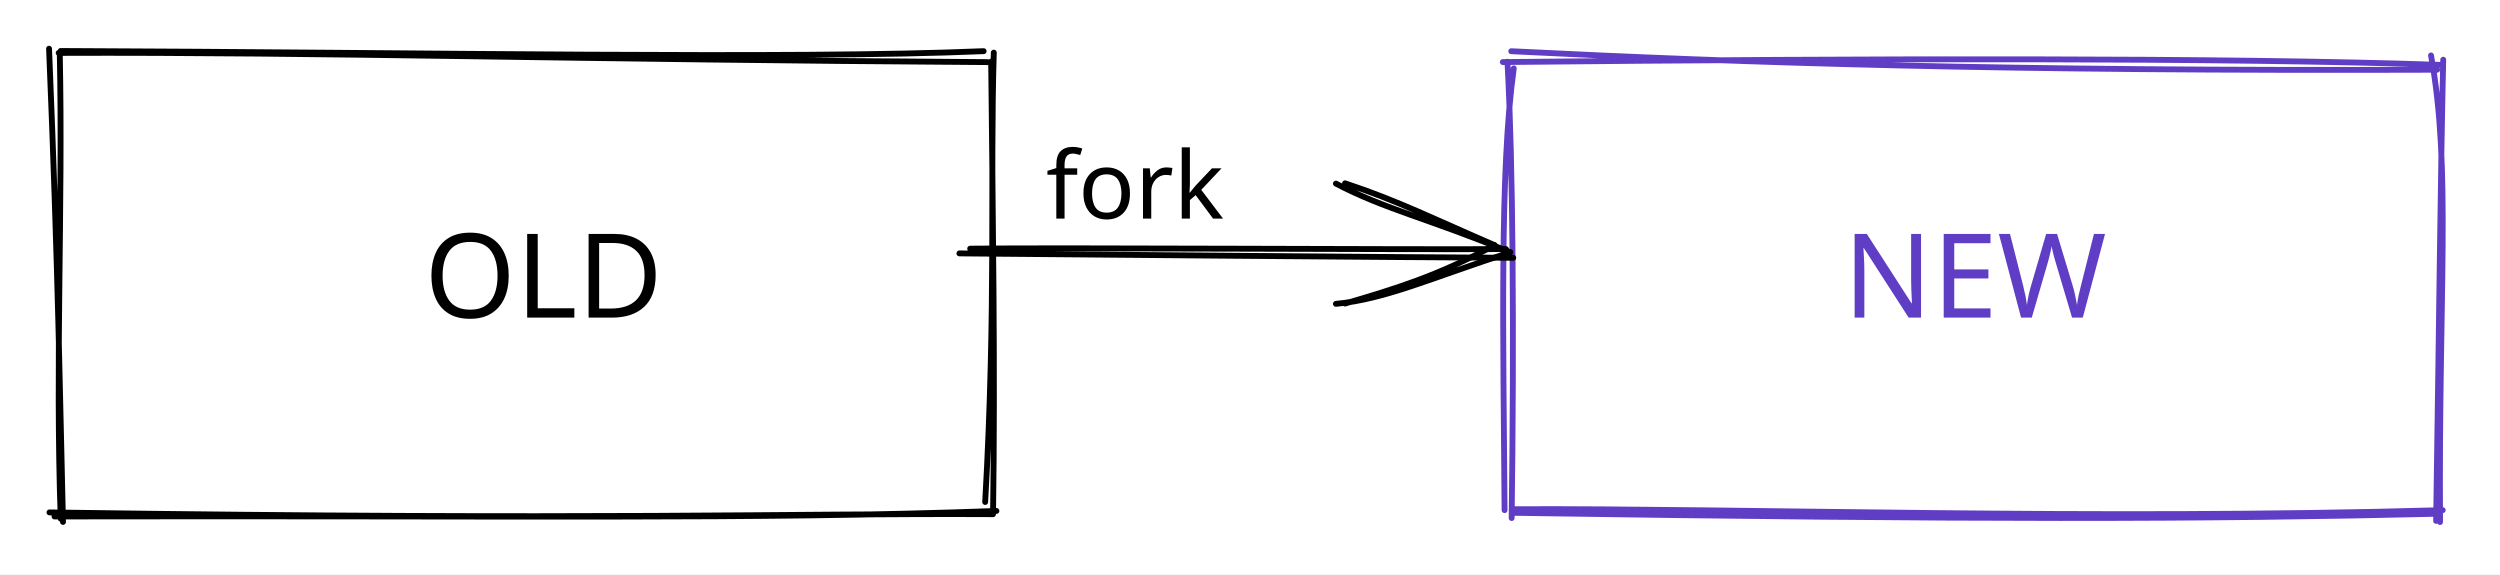
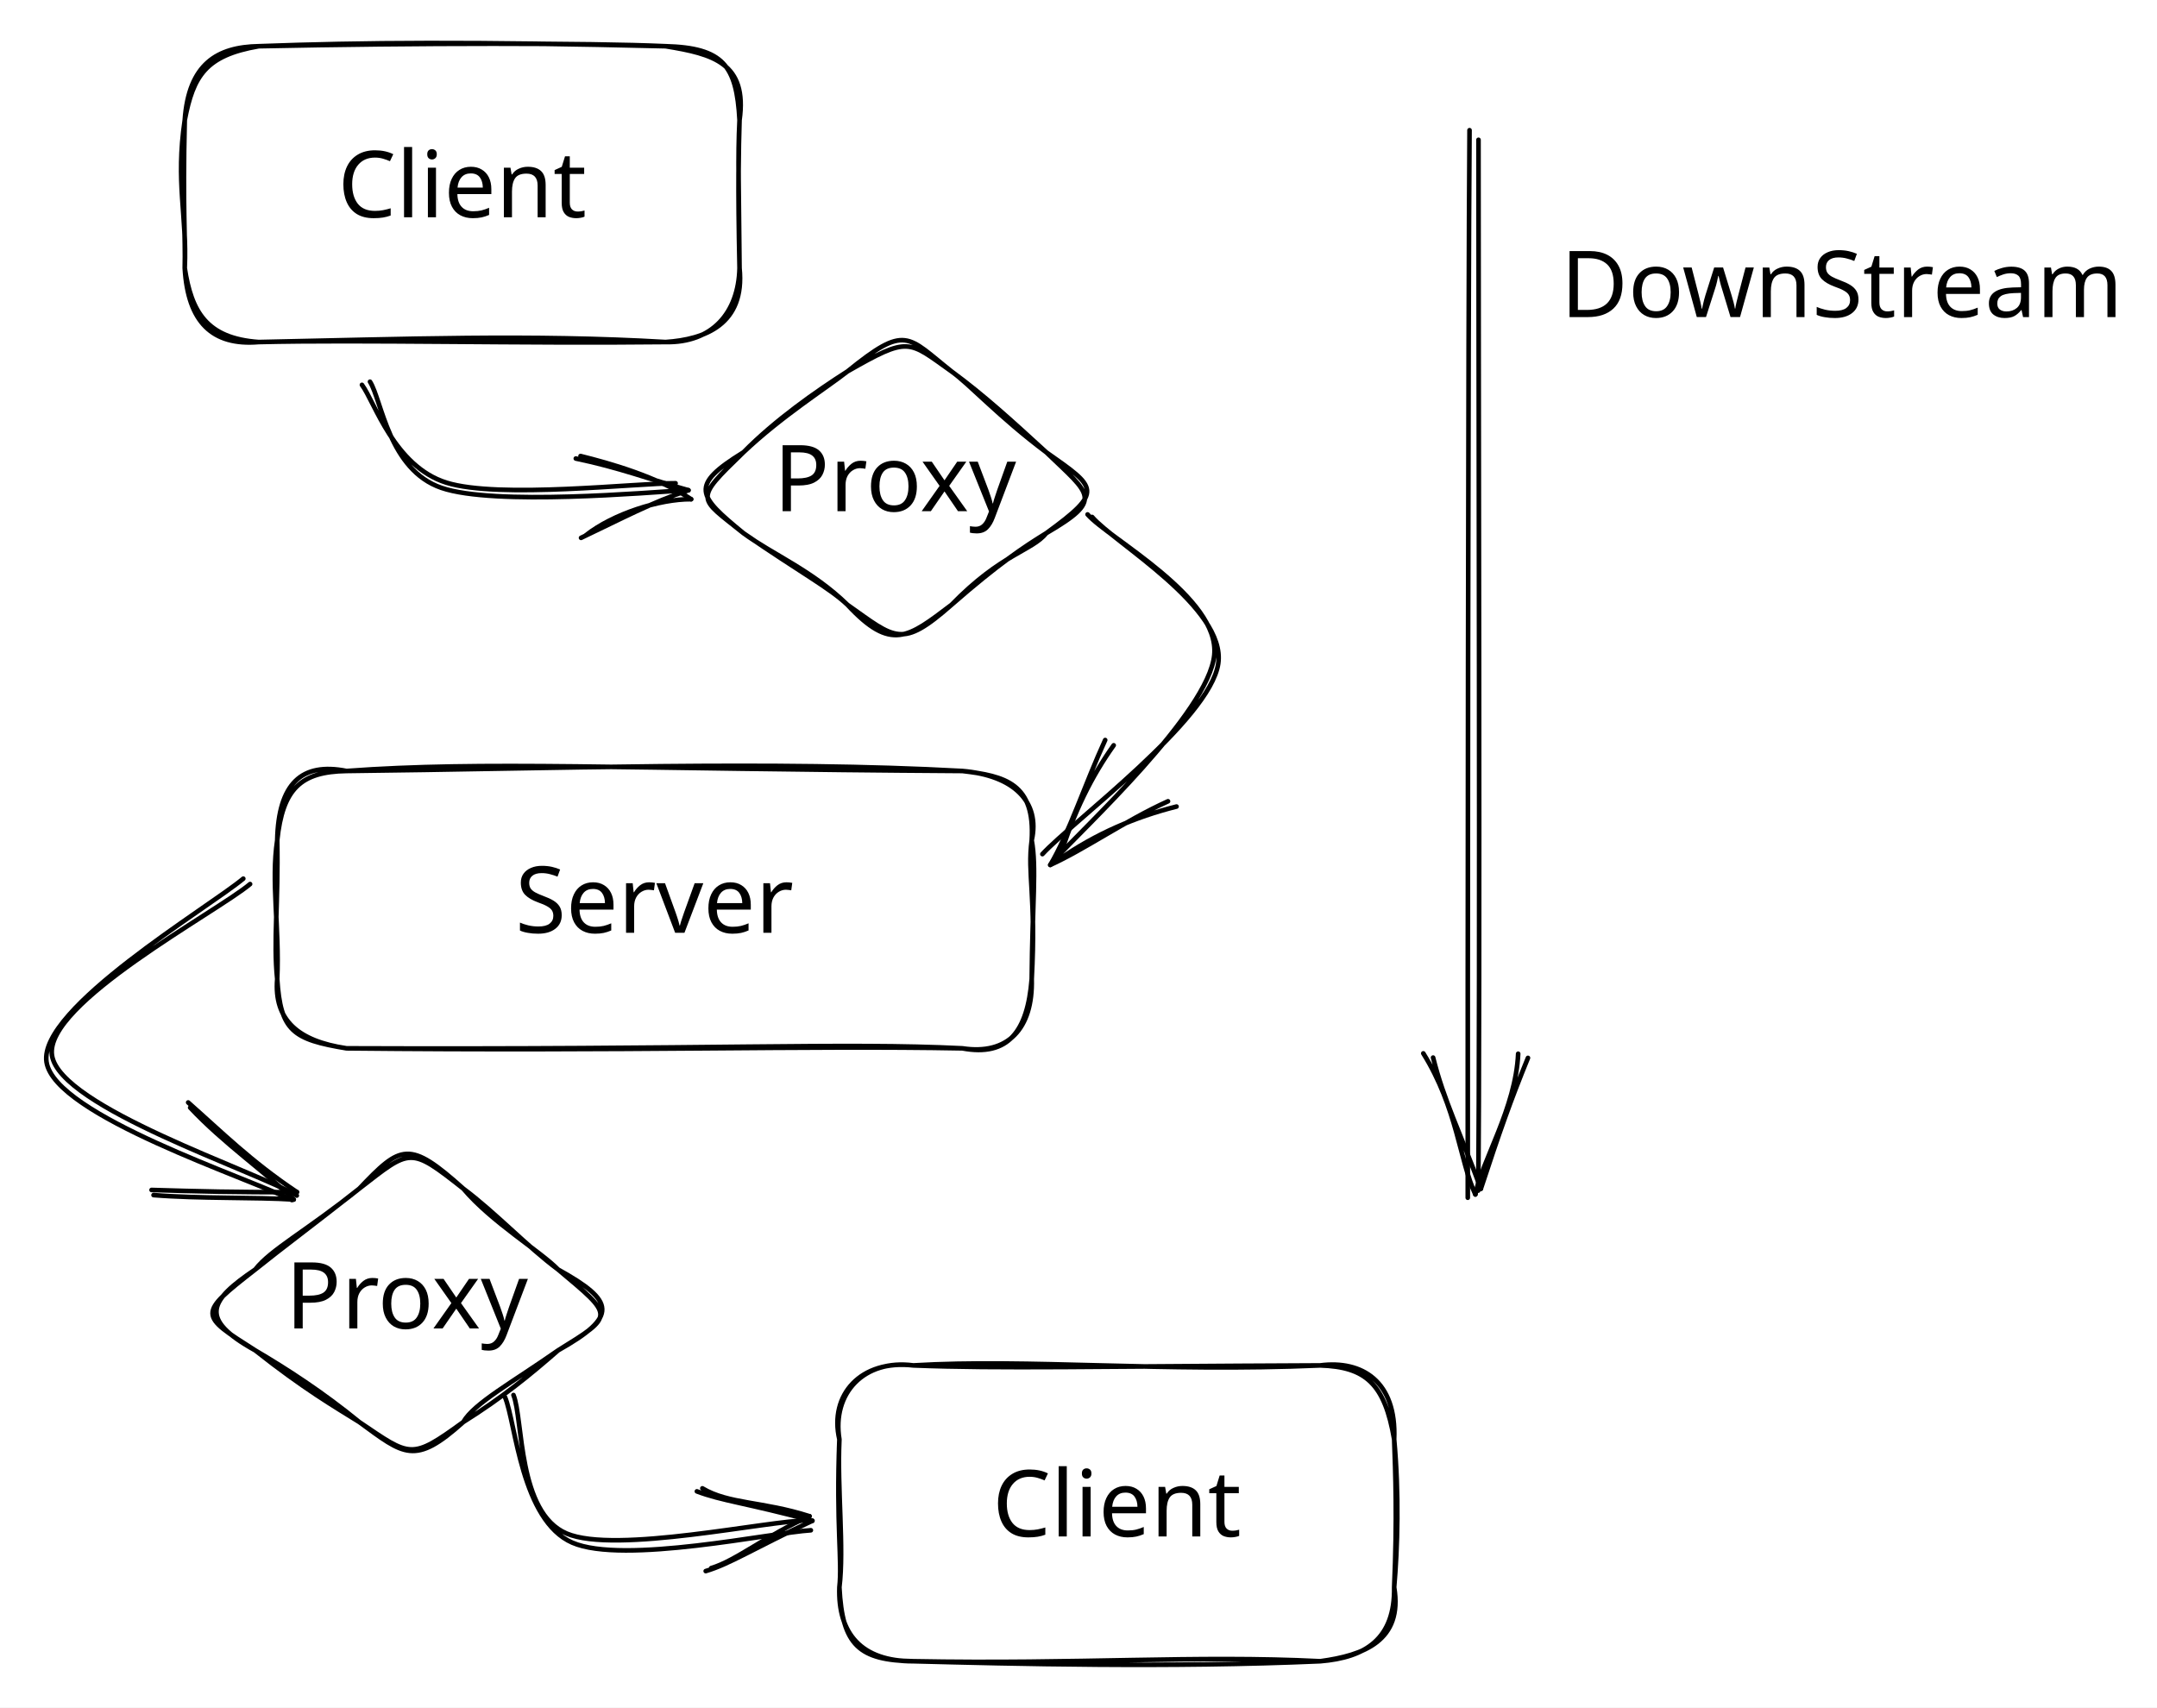
- <svg xmlns="http://www.w3.org/2000/svg" version="1.1" viewBox="0 0 426.6 98" width="426.6" height="98">
+ <svg xmlns="http://www.w3.org/2000/svg" version="1.1" viewBox="0 0 466.561 369.4" width="466.561" height="369.4">
  
-   eyJ2ZXJzaW9uIjoiMSIsImVuY29kaW5nIjoiYnN0cmluZyIsImNvbXByZXNzZWQiOnRydWUsImVuY29kZWQiOiJ4nN1X21LjOFx1MDAxMH3nK1KZV8qj+4U3XHUwMDAyoZZiYKCAXHUwMDE52K2pKcdWYk9cdTAwMWPbaztAoPj3kZTgXHUwMDFiXHRks1BLrVx1MDAxZlx1MDAxMru7JbVa53S3XHUwMDFltjqdbjFLVXen01V3nlx1MDAxYoV+5t52t438RmV5mMRahex3nkwzz1pcdTAwMDZFkeY7nz+7aeqMwmKQJGPHSybzYSpSXHUwMDEzXHUwMDE1XHUwMDE3uTb8S393Olx1MDAwZva3tlCmvMKNR5GyXHUwMDAzrKpaXHUwMDBiXCLSlp4ksV1cdTAwMTdCXHUwMDBloURcdTAwMDTR0lwizPf1eoXytXroRrmqNEbUPdvt9c5cdFx1MDAxNfve5e5cdTAwMTm+6V/3ab9XLTtcZqPovJhF8125XjDNak7lRZaM1ffQL1x1MDAwMrN6S16Oy1x1MDAxM1x1MDAxZLVqVJZMR0Gs8rwxJkldLyxmRlx1MDAwNkApnUdhp1NJ7ky4XHUwMDExc1x1MDAwNMNcdTAwMDAgzjmQkpVaO55cdTAwMGKHUVx1MDAwNrBAgmBcdTAwMDA5azm2l0RJZlx1MDAxY/tcdTAwMDTsU7k2cL3xSPtcdTAwMTf7pU2RuXGeupk+scru9mnLVDpQ6odJXCJ03FFpXHUwMDExqHBcdTAwMTRcdTAwMTTahHOH6TVcdTAwMTDEXGZhQJisnFH2VKBcdTAwMTCMXHUwMDExwSEuNcaF9NC3XGL50Y5q4GbpXCJ63dx81Nw3nvdr8KpcdTAwMDZPU9+do1x1MDAwMDJOMcRQUCyqsEZhPNbKeFx1MDAxYUWVLPHGXHUwMDE1cKz0cXtcdTAwMTPEYrlcbrFcYlwiRCGmfH3Ekp57QNFPdTBcYo7ur3PEj//u7310xFx1MDAxMk5cdTAwMWOkXHUwMDExXHUwMDBiJWVcdTAwMWGQvI1Y6Vx1MDAwMI1YRKhcdTAwMGWGhKtcdTAwMDFLh9j3yH9cZlhcIiGiSGL69oBdKCqENVBWqLtqTzVI7F8xXHUwMDFlXHJHp1x1MDAxN1x1MDAwM8KPj07Pb1x1MDAwZdKMdEu7x8Xba2yAb8VcdTAwMDY3y5LbZUygbFx1MDAxNVx1MDAxMSDiiFxiKCRfm1xiQf5HcFx1MDAwNO6FYldHJ+nXveyOXHUwMDA2J1x1MDAxZp1cYjrKmlxiSFxuSCDhkshcdTAwMDZcdTAwMTFcdTAwMTCEXHUwMDBl0UTQ2VCXOcTeMXVL4mBDXHUwMDA0LKTOvlx1MDAwNIvnTFx1MDAwMG3kM6xri+RgXHUwMDAz4FvPNszUXHUwMDEyyVp+fFx1MDAxZJs1P9ys6IWxXHUwMDFmxiOtrDj11INcdTAwMWNaIF1cXMY9fIDhceLPzi5cdTAwMGZ/XHLc2c9vNZ51h4k3NV5cdTAwMDKHN1KDXHUwMDEwNaORm9rk4GhcdTAwMTBcdTAwMDBcdTAwMDKITupcdTAwMTJcdTAwMDLIXHUwMDE2XHUwMDE2j6VXKvYrn5rbcPNiL5lMwkJcdTAwMDfgNFx046JtYXe0a+hcdTAwMTUo129r9cx1XZuHqZmxmWaqt0513PajfP+xvdR6JX5ao7fq/6tcdTAwMTJGI7HVKydoXHUwMDBiq1ZPM1xiUJ021s5cdTAwMTfLs+RcdTAwMDfPXHUwMDE3XHUwMDE0I1x1MDAwN5vCKVx1MDAwMKZCiGq7Nl9cdTAwMDDiXGLT6lGEXHUwMDExJVjSlmNvVzlJ1Z6VXHRcdTAwMDLV0tM8Q1CNXHTCXHUwMDAxfIfS+JbVqzr0JC7Ow3vbioGG9MCdhNGscW5cdTAwMTal2tOT/vd6XHUwMDFjc6VcdTAwMTe0mFx1MDAxNFxy090oXHUwMDFjXHUwMDE5XHUwMDEwdz29XHUwMDA1lTXwXYT6KlVcdTAwMWFMQt+vt46eXt/Vc2aH63R8SVx1MDAxNo7C2I0uau5txDbGV7ONXHUwMDBiXHUwMDA2zW1jbbZcck6Ci+Trdb7369b7tu9dzej1n18+OtuQkC9V51x1MDAwNduYbteBbtxcdTAwMDFfybZ/W51cdFnCNvqMbfq+XHUwMDBi6jnhf0i2r1/2/1x1MDAxMdlcIjUsXqBakaSreNbYQptUxo2NSIXEKlJJhilcdTAwMTF0fUq93Kd8UErpmmRcdTAwMGJcdTAwMTjSuFx1MDAwMVRQSVx1MDAxYZyCXHUwMDEyOtJwSrdMklx1MDAxMirfjVJ4WVx1MDAwMXvW4kpo8I1cdTAwMTF8e06VPVHjbrfOXaZcdTAwMDG0eVNXata53EnMazevzVx1MDAxOFu7lL/C2GGSjZdTljRs35uy1o+tp1x1MDAxONn4dN00PS90dMrbgD7e0F9ssZqte1x1MDAxM6rb3nOAfVx1MDAxYdrHzGrzgOGcMof78Lj1+Fx1MDAxYt42Ri0ifQ==
+   eyJ2ZXJzaW9uIjoiMSIsImVuY29kaW5nIjoiYnN0cmluZyIsImNvbXByZXNzZWQiOnRydWUsImVuY29kZWQiOiJ4nN1bW3PaSFx1MDAxM333r3B5X2Pt3C95s1x1MDAxZG82YGLHxJfkqy2XXGYyKMhcdTAwMTJcdTAwMTbCgLfy37dHXHUwMDEwdFx1MDAwMcQlgPGnVDkgjUatnj7ndM9cZv/u7e9cdTAwMWZEg7Zz8H7/wOnXbM+th3bv4J05/+yEXHUwMDFkN/DhXHUwMDEyib93gm5Yi1s2o6jdef/nn3a7bTXc6D5cYlpWLXhcdTAwMWPe5njOo+NHXHUwMDFkaPg/+L6//2/8N/Wg0KlFtt/wnPiG+FLqWVxc5s9+XHUwMDBl/Pi5imKhNMN63MDtfIDHRU5cdTAwMWSuPthex0mumFNcdTAwMDefwycycF7Ck673VPn2wz4/XHUwMDFk3D8nT31wPa9cdTAwMWFccrzhS9m1ZjdM2dSJwqDl3Lj1qFx013Hu/Pi+Tlx1MDAwME5L7lxug26j6TudTuaeoG3X3GhgziE0Pjt0wvv95EzfeIBIiyCEMCFIXCKKXHRcdTAwMWZfjjvQ0uJaa4EokZgpxnKWnVx1MDAwNF5cdTAwMTBcdTAwMWHL/kDxkdh2b9daXHIw0K+P20Sh7XfadlxiI5a06/16Z5JY1nTcRjOCk1wi9Twn9jylYCyWhI4vmIe0P9XjXHUwMDE4+CftXHUwMDFhvz5yza+gSMKCjs78TMw17U/z4ZRcdTAwMGWpTFhFTj95h1RcdTAwMTCc9XtPVfHp8erGc1x1MDAxMCpcdTAwMWadfDi5uzhcdTAwMTi3+/luerfDm8te48k+xfSkdXFWv6t5raqHytmn/Hq+XHUwMDFkhkEv1e/oU/L+3XbdXHUwMDFlxipcdTAwMTZSaE0w0Vwi5U7P9Vtw0e96XnIuqLWS8N5LXHUwMDE5PFx1MDAwMavM+6dcdTAwMTCFyUxEcY5cdTAwMDWVXHUwMDEyyYVcdTAwMTE13Zm7jiiui1x1MDAxMEWw2Fx1MDAxNqK4mFx1MDAwNFx1MDAxNFx1MDAxMXlAYYIlXGaMlssgKlx1MDAxMzZcdTAwMTPQKYhCpFx1MDAxObz2XHUwMDEyUZiMduBHVffFODzFXHUwMDE05uxf9qPrXHIyXHUwMDAzXHUwMDE2hyf458RzM665tztcdTAwMGU803SCVab1kec2TFx1MDAwMFx1MDAxZtTgXHUwMDA2J8zEduSCWI1cdTAwMWI8uvV6Wk5qYIJccn2Gn1x1MDAxNpGBIHRcdTAwMWKub3tfs1x1MDAxNlx1MDAxNoKtUMNcdTAwMTjDs1x1MDAxMMeo4Fxuw+AujLhOr3vk91x1MDAwN1x1MDAwZvWAd7vRXflbJbK/7DriqFCWMohcdTAwMDPNRpxcdJ1cdTAwMDFcdTAwMWNT1DI4XHUwMDEyXHUwMDE4UY65SOHxlSSMXHUwMDEzSVx1MDAxMOO7KmHOdfXw68XLTTQ4eumxu5de6fjm86JcdTAwMTJcdTAwMTaeaqqudO2MXTu3fV5p13pRd21cdTAwMTLGpFRcdTAwMWKXMIrpLEBBLFKhpWCLI2q6N3dcdTAwMWNRXGahXHUwMDAyRHFEtoWoXHUwMDA1JVxmIVx1MDAwNWmhpluRMExcdTAwMTWlaokofHNcdTAwMTI2R1x1MDAwNVaRsLprP1x1MDAwNn59XHUwMDFh3lximYk3Qlx1MDAxNFVYq8WLsKvw6jM9e1x1MDAwZWqXT9U79HBULpcqdNfhRqkogNuvhFx1MDAxMlx1MDAxMifCXHUwMDA0JFBcdTAwMWJDm1KTaFx1MDAxM2pcdTAwMTJtXG7SXG5KUmauol9kU/rFXHUwMDBly+d/fenjWvOl8rX947bTv7y93EJcdFbYb0RunE+sXHUwMDFl1Vx1MDAxNOe1iPTr/vXN1dp0XHUwMDExU8RcdTAwMTJW3FRpx2frXCKVUF9SiVx1MDAxN6/tpo/Srlx1MDAwM5WTXCKgKrQloC4mi4RDVFCK8Fx1MDAxMjhdXVx1MDAxNZFI8/SmVfFcIlxm+oOtiuJcdTAwMWNlyYvi0MBVNZGJmVjjXHUwMDEyKESmp1x1MDAxNeZB7ZM8KZ03q4dntv+Mblx1MDAxZvs91CA7r4mEYlx1MDAwYmutOcZcdTAwMTIrmZ1EgcL2lUXQzO3AQCj9e0XcxkTwwlx1MDAxYnjHXHUwMDFmrkuXl9Vcbi21yMfSd368qFjhytPR6dlcdTAwMGaMm9VcdTAwMDddKn35rmT5fFxyXCK44eKQXHUwMDExvHFcdTAwMTGkenayKoWSYMPiyer0Qdp1YDJZXHUwMDAwzNSCyiuJXHUwMDFlplhcdTAwMGKMNV9cdTAwMDKYv1FcdTAwMGJcbpSa8f7/U7052rGC6lx1MDAxNS/IXHUwMDExPVx1MDAwYl5MaUlcdTAwMDTFi+ue/EaP+r7kt4PTo4uPV/edv8th9y3Aq2D5gHJmMbisOGNcdTAwMTB+afytfTZT0FmWJMKIJvCHXHUwMDA0XHUwMDEwIZdaLoG/Lc5u/s2Dsn2Jbrp26bh9zVx1MDAwN5cuadW2UMVtSnBcdTAwMTdcdTAwMTFGovAyXHUwMDFjtZIwpqa581x0KyaIK5papphcdTAwMDfc6WO068DVRZM4UFx1MDAxYm9cdTAwMGK3qZEomjNcdTAwMDU+xZC/qmVw+lx1MDAxYtWhSi/8blonq074nFa9LVxi5Vx1MDAxY7HJXHUwMDBi5cjCQqhccqE+TSXpTLBhpM26stCLo614ymtX0SaERSFcdTAwMGKFgkKLzCp6PFx1MDAxMyORhVx1MDAwNTJcdINcIlqpXHKCTVpKwj+iXGJFXG6Ub1xu9oglqEaYw9hoXHUwMDA16eKUXHUwMDE5VcogZ2V448VkIUQlUsvUTymf2mF07Pp1129kXHJcdTAwMWJtz1pkYTxcdTAwMDZ1rWusRJbAkEEgM3qUcZrMO1x1MDAxYcfYbWiiLC4wZCaUc1x1MDAwNbRK+cSrO359vknFczpcdTAwMTmTkFx1MDAxMFgyiqC8IIyn9jCMbYJhxopcdHCkKUShRJrMYTy7XHUwMDEznVx1MDAwNI+Pblx1MDAwNK6/XGJcXD/Kuzj25ZFcdTAwMDF+07Hr+avwUulreYZom1x1MDAxZbO5UfJpP0FQ/GX8+Z93U1tjaYnpq3zmmFxm6nn9zURK3Fx1MDAxZLaEhCyFS65cdTAwMDVHUEYn3e2l/1+aK1x1MDAwYlxu9qVcdTAwMGKK4vRvR5mSwVBx+Fx1MDAwM0GJhWAoN2etlVx1MDAwNVx0XHRiULlcdTAwMGKuXHUwMDE1zdm1PqakwjKb0KCAUZJcdIbxXHUwMDE0qpQ0XHUwMDE3XHUwMDA2eaaE5ElBhrX5WbfC1Vx1MDAxNmPCXHUwMDA2iXJhVjpEXHUwMDE2KJ9ZJDVcdTAwMWWTlGgyhZVcdTAwMTRcdTAwMTJaQuaJgcKgulxcjSmL05sseSvCIOFnXHUwMDAy4klLISZMgrKSIK1cYlx1MDAwMfbAQKmMvWmiJCrdnFx1MDAxMotATqLB6VxcYzmfXHUwMDE3XHUwMDBm1SxcXJhjXHUwMDAyXHUwMDEx6+JFpmZu1MRcdTAwMWPiXHRYeomKrbiA3VFmJFxmW1x1MDAxNOBDYLS0yVx1MDAxNnNcdTAwMTWbtlx1MDAxMDAjR1x1MDAwMvCOqc7ZtcaJTWohbvawIE6IWd2ZJEYjnlx1MDAxNEKKKC44Q1x1MDAxM1x1MDAxOaRcdTAwMDZF1Tyd9b9cdTAwMDIvMiT1MruzluXFJThcYjhPXHUwMDAysUiFmJZap1KXXHUwMDExXHUwMDA3cUtxXHUwMDAwJ4y9mbLnXHUwMDFjr0aLxdOjXHUwMDE5kyDv4Vx1MDAxMohBaCoxfJliXHUwMDEyXHUwMDA3zlx1MDAwNGsphZxWybfNioeMZFxuNCoz+SOVXHUwMDE2gitSMVx1MDAwNYfgdF5/XHUwMDE4hFx1MDAwNUBcdTAwMDJFXHUwMDEy51x1MDAxMGZYknR3eXysiyWFnL3nQYB4SZae/p/HksXrX7vKktpMSIPToVx1MDAxYYA6gKEkb1x1MDAxYm6vVeB6XHUwMDAx7MPNrFx1MDAxN95cXFx1MDAwMik40CSwtOSUQT7DptDkhPhOVNpcZmRcdTAwMTaaqFdNIMFcdTAwMDSx0lx1MDAxZfhcdTAwMDWJcmFWglx1MDAwNFx1MDAxMmoxbVxuXHUwMDAzTVx1MDAwMVY0NUk35iVsMS6YXHUwMDA0r0F5XHUwMDBiuVxiXHUwMDE1q3Fl8a7CbLFt1u+kRlxcYkhZoaSeJHBcdTAwMDFsSSFfktLAnorJvPYtsSVcdTAwMWWu6lx1MDAxMMZARXOl9tJcdTAwMTnlTKCYg2hcdTAwMGJSbkk0eE5QxpRIuvs9ruQofzJJKCG94lx1MDAxMGdL/PSnO/h+X//4sVxc6d5cXJVa7td2h+z89jBgwPi3PZJzxVx1MDAwMUxZpjS//DFcdTAwMGJcdTAwMDSIXHUwMDAyj0JCr3J2rY8pp/xcblx1MDAwMYrEWVx1MDAwZlx1MDAxZlXWXHUwMDFhqkeGl9ostnZi5IKidUxB5nE848pbYohM64nRXFxcdTAwMTLDs3+9N1x1MDAxM8JIc7O0xVx1MDAxNodwpO6ez+ktubk/q/hcdTAwMTVxd/XyTHd+d1x1MDAwYifMglx1MDAxNFxcKylcdTAwMDFcdTAwMTBcIrVcdTAwMTkshjBV8d5cdTAwMTdcdTAwMTX/NpjTlL/Wvvqe2keUoDi1kDFKaCCHNlvRyHa2u1xizOj2Nnl+XGJ6fjVcblx1MDAxZPtxqaU8z3nIRnd2IS9cbtqzVvEyb5JfsktZM1x1MDAwNNfeXGKsXHUwMDA3drtdjcBTY0qEMXDro9dN+jx4dp3e8WRcdTAwMWP88Vx1MDAxMFx1MDAxZqbXXHUwMDE4sFx1MDAwNlx1MDAxYU7Mrz/3fv5cdTAwMDdcdTAwMTWNS1wiIn0=
  <defs>
-     <style>
+     <style class="style-fonts">
      @font-face {
        font-family: "Virgil";
-         src: url("https://unpkg.com/@excalidraw/excalidraw@0.13.0/dist/excalidraw-assets/Virgil.woff2");
+         src: url("https://unpkg.com/@excalidraw/excalidraw@0.14.2/dist/excalidraw-assets/Virgil.woff2");
      }
      @font-face {
        font-family: "Cascadia";
-         src: url("https://unpkg.com/@excalidraw/excalidraw@0.13.0/dist/excalidraw-assets/Cascadia.woff2");
+         src: url("https://unpkg.com/@excalidraw/excalidraw@0.14.2/dist/excalidraw-assets/Cascadia.woff2");
      }
    </style>
  </defs>
-   <rect x="0" y="0" width="426.6" height="98" fill="#ffffff" />
-   <g stroke-linecap="round" transform="translate(10 10) rotate(0 79.6 38.80001)">
-     <path d="M0.34 -1.3 C62.54 -1.06, 125.09 0.12, 157.85 -1.27 M0.01 -0.97 C44.69 -1.14, 89.27 0.19, 158.5 0.6 M159.58 -1.02 C158.94 20.37, 160 42.24, 158.11 75.66 M159.13 0.5 C159.41 27.04, 159.82 53.43, 159.46 77.16 M159.45 77.74 C125.32 77.56, 92.36 78.79, -1.56 77.44 M160.03 77.19 C119.18 78.67, 78.35 77.97, -0.7 78.13 M0.75 79.06 C0.24 58.69, -0.03 36.81, -1.63 -1.69 M0.36 78.51 C-0.58 51.45, 0.75 25.35, 0.2 -0.9" stroke="#000000" stroke-width="1" fill="none" />
+   <rect x="0" y="0" width="466.561" height="369.4" fill="#ffffff" />
+   <g stroke-linecap="round" transform="translate(39.96088 10) rotate(0 60 32)">
+     <path d="M16 0 M16 0 C50.34 -0.72, 87.45 -0.73, 104 0 M16 0 C38.53 -0.83, 62.15 -1.01, 104 0 M104 0 C114.34 1.68, 121.73 3.63, 120 16 M104 0 C116.41 0.34, 119.37 4.11, 120 16 M120 16 C119.6 23.88, 119.87 31.64, 120 48 M120 16 C119.82 22.58, 119.61 29.6, 120 48 M120 48 C119.77 57.78, 113.98 64.22, 104 64 M120 48 C121.23 60.19, 112.52 63.43, 104 64 M104 64 C72.83 64.35, 38.29 63.46, 16 64 M104 64 C75.06 62.3, 47.48 63.36, 16 64 M16 64 C4.68 63.2, 1.43 57.4, 0 48 M16 64 C5.94 64.85, 0.68 59.7, 0 48 M0 48 C0.51 36.55, -2 29.56, 0 16 M0 48 C0.18 41.25, -0.47 35.58, 0 16 M0 16 C1.83 6.39, 4.53 1.99, 16 0 M0 16 C0.86 3.78, 7.02 0.17, 16 0" stroke="#000000" stroke-width="1" fill="none" />
  </g>
-   <g stroke-linecap="round" transform="translate(257.4 10.39999) rotate(0 79.6 38.80001)">
-     <path d="M0.48 -1.66 C40.79 0.35, 84.02 1.76, 158.48 1.5 M-0.96 0.19 C62.18 -0.46, 123.03 -0.57, 159.04 0.67 M157.43 -0.94 C160.93 18.37, 158.71 39.43, 158.97 78.68 M159.51 -0.21 C159.04 20.44, 158.86 41.89, 158.3 78.49 M159.43 76.65 C99.61 78.36, 39.11 76.31, 0.83 76.49 M158.79 77.26 C119.11 78.21, 78.82 78.3, 0.99 77.11 M-0.66 76.65 C-0.86 47.35, -1.53 18.76, 0.91 1.27 M0.55 78 C0.98 46.69, 0.78 17.41, -0.17 0.13" stroke="#5f3dc4" stroke-width="1" fill="none" />
+   <g transform="translate(71.96088 29) rotate(0 28 13)">
+     <text x="28" y="18" font-family="Virgil, Segoe UI Emoji" font-size="20px" fill="#000000" text-anchor="middle" style="white-space: pre;" direction="ltr">Client</text>
+   </g>
+   <g stroke-linecap="round" transform="translate(181.5609 295.4001) rotate(0 60 32)">
+     <path d="M16 0 M16 0 C40.9 -1.48, 69.57 1.49, 104 0 M16 0 C34.98 0.73, 54.28 0.2, 104 0 M104 0 C113 -1.17, 120.55 3.41, 120 16 M104 0 C113.88 0.3, 117.97 4.01, 120 16 M120 16 C120.26 23.03, 120.66 33.22, 120 48 M120 16 C121.07 27.75, 120.74 39.47, 120 48 M120 48 C121.92 59.56, 113.45 62.72, 104 64 M120 48 C120.19 59.15, 113.81 63.21, 104 64 M104 64 C77.08 62.66, 51.69 64.67, 16 64 M104 64 C71.37 65.43, 37.18 64.54, 16 64 M16 64 C4.68 64.05, -0.35 57.92, 0 48 M16 64 C4.24 63.78, 0.63 60.6, 0 48 M0 48 C1.04 39.53, -0.5 26.51, 0 16 M0 48 C0.64 42.35, -0.72 34.63, 0 16 M0 16 C-1.64 5.96, 5.36 -1.4, 16 0 M0 16 C-2.24 6.31, 4.66 -1.31, 16 0" stroke="#000000" stroke-width="1" fill="none" />
+   </g>
+   <g transform="translate(213.5609 314.4001) rotate(0 28 13)">
+     <text x="28" y="18" font-family="Virgil, Segoe UI Emoji" font-size="20px" fill="#000000" text-anchor="middle" style="white-space: pre;" direction="ltr">Client</text>
+   </g>
+   <g stroke-linecap="round" transform="translate(149.5609 71.60008) rotate(0 44 34)">
+     <path d="M56.25 8.75 M56.25 8.75 C60.21 11.55, 66.36 18.46, 76.75 26.25 M56.25 8.75 C63.34 13.96, 69.28 19.41, 76.75 26.25 M76.75 26.25 C87.69 33.97, 89.32 34.6, 76.75 43.75 M76.75 26.25 C86.43 35.58, 89.2 36.46, 76.75 43.75 M76.75 43.75 C73.63 47.61, 67.08 48.12, 56.25 59.25 M76.75 43.75 C71.93 46.72, 66.47 50.32, 56.25 59.25 M56.25 59.25 C46.87 66.33, 43.26 69.48, 33.75 59.25 M56.25 59.25 C45.38 68.8, 44.18 66.59, 33.75 59.25 M33.75 59.25 C26.12 51.8, 17.39 48.27, 11.25 43.75 M33.75 59.25 C29.78 55.5, 23.73 52.36, 11.25 43.75 M11.25 43.75 C1.3 35.59, -0.49 33.49, 11.25 26.25 M11.25 43.75 C1.44 35.85, 0.38 36.79, 11.25 26.25 M11.25 26.25 C19.48 18.46, 29 12.46, 33.75 8.75 M11.25 26.25 C18.08 19.3, 26.94 13.1, 33.75 8.75 M33.75 8.75 C46.46 -1.53, 46.59 1.11, 56.25 8.75 M33.75 8.75 C47.17 1.08, 46.8 2.05, 56.25 8.75" stroke="#000000" stroke-width="1" fill="none" />
+   </g>
+   <g transform="translate(165.5609 92.60008) rotate(0 28 13)">
+     <text x="28" y="18" font-family="Virgil, Segoe UI Emoji" font-size="20px" fill="#000000" text-anchor="middle" style="white-space: pre;" direction="ltr">Proxy</text>
+   </g>
+   <g stroke-linecap="round" transform="translate(43.96082 248.4) rotate(0 44 34)">
+     <path d="M56.25 8.75 M56.25 8.75 C62.39 16.02, 72.88 22.27, 76.75 26.25 M56.25 8.75 C63.22 13.94, 69.92 21.17, 76.75 26.25 M76.75 26.25 C88.89 36.44, 89.06 36.11, 76.75 43.75 M76.75 26.25 C89.04 33.07, 89.92 36.34, 76.75 43.75 M76.75 43.75 C66.91 50.65, 58.55 55.2, 56.25 59.25 M76.75 43.75 C70.73 49.01, 64.85 53.85, 56.25 59.25 M56.25 59.25 C44.9 67.48, 44.94 66.81, 33.75 59.25 M56.25 59.25 C45.7 68.74, 43.47 66.34, 33.75 59.25 M33.75 59.25 C28.36 55.89, 21.76 52.07, 11.25 43.75 M33.75 59.25 C25.88 52.82, 18.18 47.83, 11.25 43.75 M11.25 43.75 C-0.87 36.04, -1.25 35.99, 11.25 26.25 M11.25 43.75 C-1.11 36.89, 1.29 33, 11.25 26.25 M11.25 26.25 C14.56 21.97, 22.27 17.94, 33.75 8.75 M11.25 26.25 C17.42 21.3, 23.4 16.89, 33.75 8.75 M33.75 8.75 C44.93 0.08, 44.64 -0.39, 56.25 8.75 M33.75 8.75 C42.78 -0.74, 44.5 -1.78, 56.25 8.75" stroke="#000000" stroke-width="1" fill="none" />
+   </g>
+   <g transform="translate(59.96082 269.4) rotate(0 28 13)">
+     <text x="28" y="18" font-family="Virgil, Segoe UI Emoji" font-size="20px" fill="#000000" text-anchor="middle" style="white-space: pre;" direction="ltr">Proxy</text>
+   </g>
+   <g stroke-linecap="round" transform="translate(59.96088 166.8001) rotate(0 81.60001 30)">
+     <path d="M15 0 M15 0 C59.72 -0.5, 107.31 -2.24, 148.2 0 M15 0 C44.5 -2.16, 73.71 -0.47, 148.2 0 M148.2 0 C159.26 0.94, 165.09 6.62, 163.2 15 M148.2 0 C157.5 1.09, 163.96 2.72, 163.2 15 M163.2 15 C162.23 22.31, 164.17 26.94, 163.2 45 M163.2 15 C164.26 20.76, 163.34 28.53, 163.2 45 M163.2 45 C163.48 55.81, 158 61.52, 148.2 60 M163.2 45 C162.3 56.35, 158.12 61.86, 148.2 60 M148.2 60 C114.05 59.37, 76.33 60.64, 15 60 M148.2 60 C122.44 58.74, 94.49 60.31, 15 60 M15 60 C3.37 58.08, 0.72 56.24, 0 45 M15 60 C4.48 58.43, -0.73 53.88, 0 45 M0 45 C0.49 33.74, -1.34 23.93, 0 15 M0 45 C-0.84 36.89, 0.27 28.49, 0 15 M0 15 C1.17 3.9, 5.03 0.15, 15 0 M0 15 C0.27 2.7, 5.24 -1.94, 15 0" stroke="#000000" stroke-width="1" fill="none" />
+   </g>
+   <g transform="translate(109.5609 183.8001) rotate(0 32 13)">
+     <text x="32" y="18" font-family="Virgil, Segoe UI Emoji" font-size="20px" fill="#000000" text-anchor="middle" style="white-space: pre;" direction="ltr">Server</text>
  </g>
  <g stroke-linecap="round">
-     <g transform="translate(164.4 42.80005) rotate(0 47.2 0)">
-       <path d="M-0.69 0.44 C15.01 0.59, 78.07 1.13, 93.82 1.19 M1.15 -0.37 C16.68 -0.56, 77.31 -0.18, 92.57 -0.3" stroke="#000000" stroke-width="1" fill="none" />
+     <g transform="translate(79.16086 82.56101) rotate(0 33.93939 11.31951)">
+       <path d="M-0.87 0.7 C1.91 4.46, 6.09 18.31, 17.39 21.86 C28.7 25.41, 58.67 21.93, 66.97 21.99 M0.87 0.02 C3.41 3.99, 4.92 19.08, 16.34 22.99 C27.76 26.9, 60.92 23.98, 69.39 23.48" stroke="#000000" stroke-width="1" fill="none" />
    </g>
-     <g transform="translate(164.4 42.80005) rotate(0 47.2 0)">
-       <path d="M65.12 9 C73.83 6.42, 80.68 4.38, 90.64 -0.96 M63.56 9.05 C72.01 8.25, 79.6 4.7, 93.31 0.25" stroke="#000000" stroke-width="1" fill="none" />
+     <g transform="translate(79.16086 82.56101) rotate(0 33.93939 11.31951)">
+       <path d="M47.54 33.26 C53.41 28.62, 63.5 25.39, 70.33 25.44 M46.52 33.8 C55.43 29.57, 61.95 26.06, 69.75 23.5" stroke="#000000" stroke-width="1" fill="none" />
    </g>
-     <g transform="translate(164.4 42.80005) rotate(0 47.2 0)">
-       <path d="M65.12 -11.52 C73.88 -8.65, 80.74 -5.23, 90.64 -0.96 M63.56 -11.47 C71.9 -7.09, 79.49 -5.46, 93.31 0.25" stroke="#000000" stroke-width="1" fill="none" />
+     <g transform="translate(79.16086 82.56101) rotate(0 33.93939 11.31951)">
+       <path d="M46.41 16.1 C52.58 17.63, 63.08 20.57, 70.33 25.44 M45.39 16.64 C54.65 18.55, 61.57 21.19, 69.75 23.5" stroke="#000000" stroke-width="1" fill="none" />
    </g>
  </g>
-   <g transform="translate(315.5 36.2) rotate(0 21.5 13)">
-     <text x="21.5" y="18" font-family="Virgil, Segoe UI Emoji" font-size="20px" fill="#5f3dc4" text-anchor="middle" style="white-space: pre;" direction="ltr">NEW</text>
+   <mask />
+   <g stroke-linecap="round">
+     <g transform="translate(235.3031 110.8921) rotate(0 9.539382 36.83909)">
+       <path d="M0.92 0.95 C5.57 6.45, 29.99 20.54, 28.2 32.69 C26.41 44.85, -3.46 66.94, -9.83 73.89 M-0.06 0.4 C4.43 5.57, 28.58 18.33, 27.35 30.81 C26.13 43.3, -1.14 68.41, -7.41 75.32" stroke="#000000" stroke-width="1" fill="none" />
+     </g>
+     <g transform="translate(235.3031 110.8921) rotate(0 9.539382 36.83909)">
+       <path d="M5.59 50.35 C1 56.78, -3.1 64.72, -6.18 75 M3.75 49.21 C-0.54 58.53, -4.17 69.65, -8.13 76.23" stroke="#000000" stroke-width="1" fill="none" />
+     </g>
+     <g transform="translate(235.3031 110.8921) rotate(0 9.539382 36.83909)">
+       <path d="M19.18 63.6 C10.23 65.85, 1.73 69.5, -6.18 75 M17.34 62.46 C7.97 66.71, -0.72 72.88, -8.13 76.23" stroke="#000000" stroke-width="1" fill="none" />
+     </g>
  </g>
-   <g transform="translate(72.39998 36.20003) rotate(0 22 12.5)">
-     <text x="0" y="18" font-family="Virgil, Segoe UI Emoji" font-size="20px" fill="#000000" text-anchor="start" style="white-space: pre;" direction="ltr">OLD</text>
+   <mask />
+   <g stroke-linecap="round">
+     <g transform="translate(54.1031 191.4921) rotate(0 -15.87449 33.91535)">
+       <path d="M-0.01 -0.23 C-7.2 5.83, -44.54 25.6, -42.86 36.83 C-41.17 48.07, 1.29 61.89, 10.09 67.16 M-1.48 -1.4 C-8.89 4.81, -45.79 26.68, -44.04 38.27 C-42.29 49.85, 0.05 63.46, 9.03 68.13" stroke="#000000" stroke-width="1" fill="none" />
+     </g>
+     <g transform="translate(54.1031 191.4921) rotate(0 -15.87449 33.91535)">
+       <path d="M-21.32 65.95 C-11.6 66.24, -2.72 66.49, 10.12 66.41 M-20.89 67.06 C-10.96 67.86, 1.27 67.49, 9.43 68.02" stroke="#000000" stroke-width="1" fill="none" />
+     </g>
+     <g transform="translate(54.1031 191.4921) rotate(0 -15.87449 33.91535)">
+       <path d="M-13.4 47.02 C-6.16 53.41, 0.17 59.77, 10.12 66.41 M-12.97 48.13 C-5.81 55.8, 3.56 62.27, 9.43 68.02" stroke="#000000" stroke-width="1" fill="none" />
+     </g>
  </g>
-   <g transform="translate(178.5 23.30002) rotate(0 16.5 10)">
-     <text x="0" y="14" font-family="Virgil, Segoe UI Emoji" font-size="16px" fill="#000000" text-anchor="start" style="white-space: pre;" direction="ltr">fork</text>
+   <mask />
+   <g stroke-linecap="round">
+     <g transform="translate(109.9664 301.2363) rotate(0 32.52549 16.1195)">
+       <path d="M-0.72 1.06 C1.61 6.63, 2.81 27.71, 13.83 32.51 C24.86 37.31, 57.06 30.32, 65.42 29.83 M1.1 0.57 C3.23 5.84, 1.96 26.01, 12.59 30.53 C23.21 35.05, 56.33 27.66, 64.84 27.7" stroke="#000000" stroke-width="1" fill="none" />
+     </g>
+     <g transform="translate(109.9664 301.2363) rotate(0 32.52549 16.1195)">
+       <path d="M43.87 38.01 C49.19 36.46, 55.95 30.85, 65.13 26.79 M42.68 38.66 C47.85 37.13, 52.66 33.95, 65.75 27.77" stroke="#000000" stroke-width="1" fill="none" />
+     </g>
+     <g transform="translate(109.9664 301.2363) rotate(0 32.52549 16.1195)">
+       <path d="M41.96 20.76 C47.69 24.19, 55 23.54, 65.13 26.79 M40.77 21.41 C46.2 23.48, 51.41 23.91, 65.75 27.77" stroke="#000000" stroke-width="1" fill="none" />
+     </g>
+   </g>
+   <mask />
+   <g stroke-linecap="round">
+     <g transform="translate(318.3608 29.20004) rotate(0 0 114.4)">
+       <path d="M-0.5 -1.03 C-0.81 37.37, -0.91 191.76, -0.88 229.92 M1.44 1.05 C1.41 39.18, 1.82 190.43, 1.38 228.38" stroke="#000000" stroke-width="1" fill="none" />
+     </g>
+     <g transform="translate(318.3608 29.20004) rotate(0 0 114.4)">
+       <path d="M-10.5 198.69 C-3.14 210.5, -2.6 222.07, 0.76 229.21 M-8.38 199.6 C-6.08 208.84, -2.51 215.86, 1.95 227.98" stroke="#000000" stroke-width="1" fill="none" />
+     </g>
+     <g transform="translate(318.3608 29.20004) rotate(0 0 114.4)">
+       <path d="M10.02 198.77 C9.51 210.46, 2.19 222, 0.76 229.21 M12.14 199.67 C8.4 208.82, 5.93 215.83, 1.95 227.98" stroke="#000000" stroke-width="1" fill="none" />
+     </g>
+   </g>
+   <mask />
+   <g transform="translate(337.5609 50.60002) rotate(0 59.5 12.5)">
+     <text x="0" y="18" font-family="Virgil, Segoe UI Emoji" font-size="20px" fill="#000000" text-anchor="start" style="white-space: pre;" direction="ltr">DownStream</text>
  </g>
</svg>
